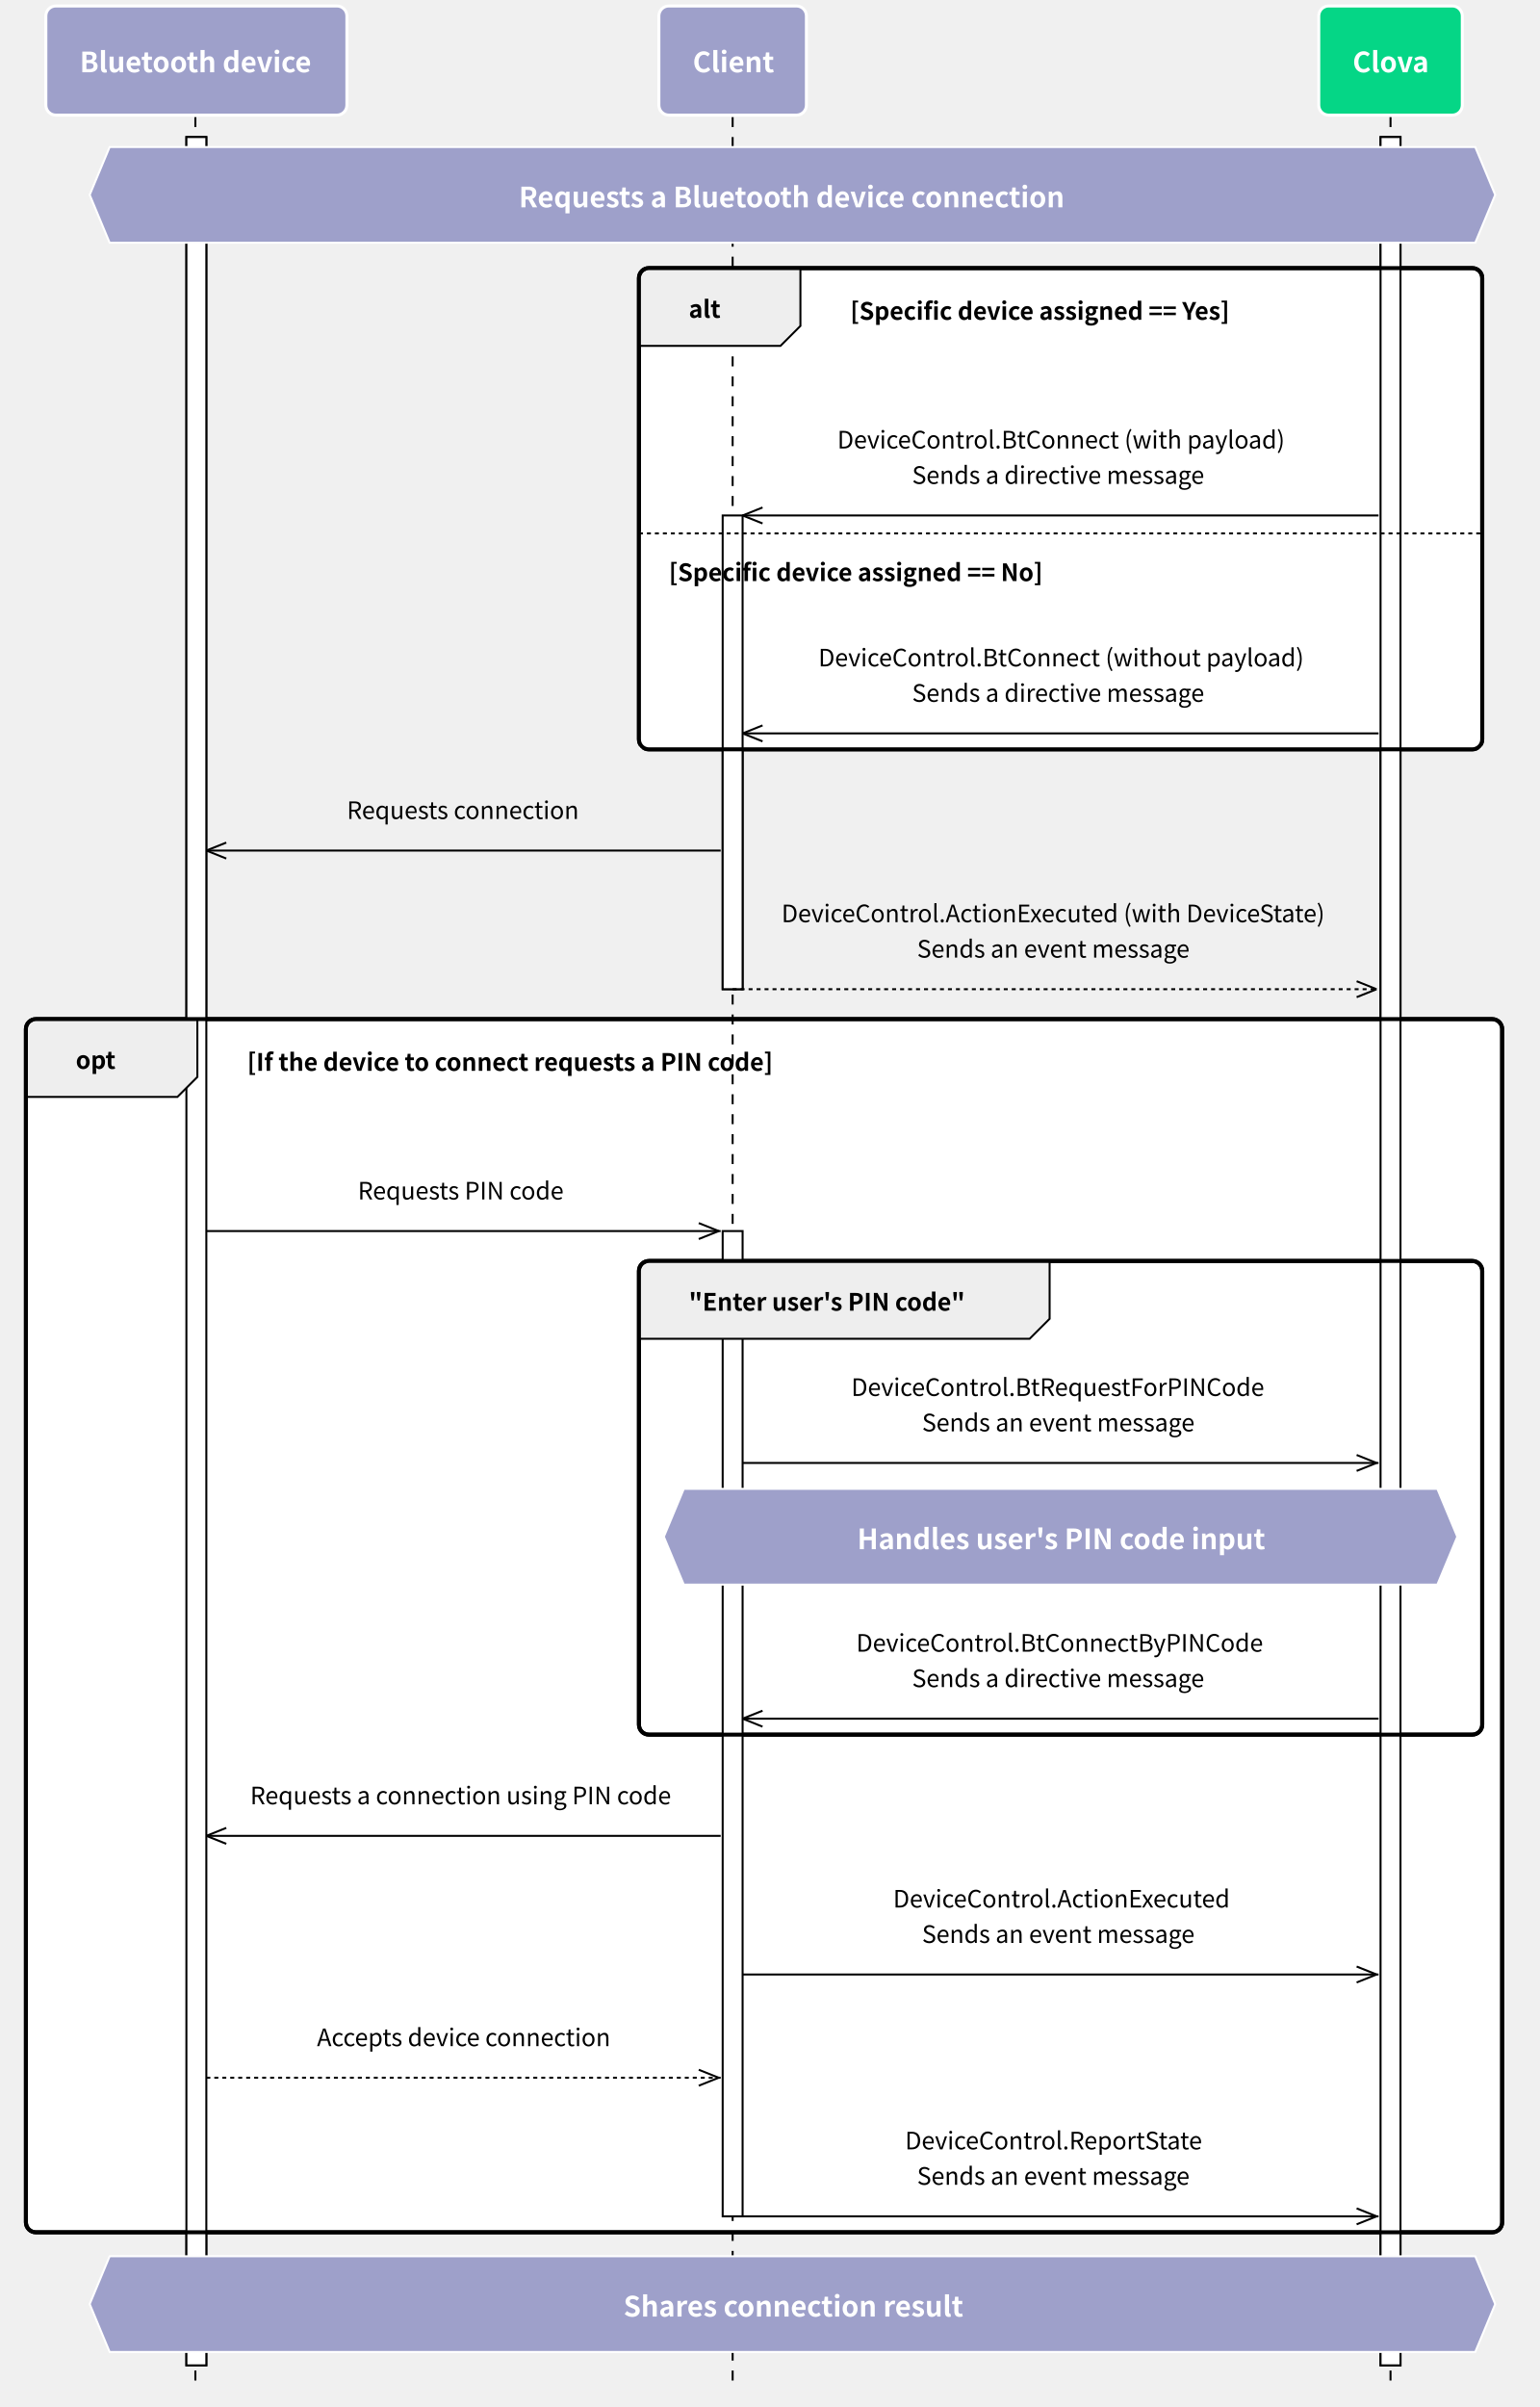
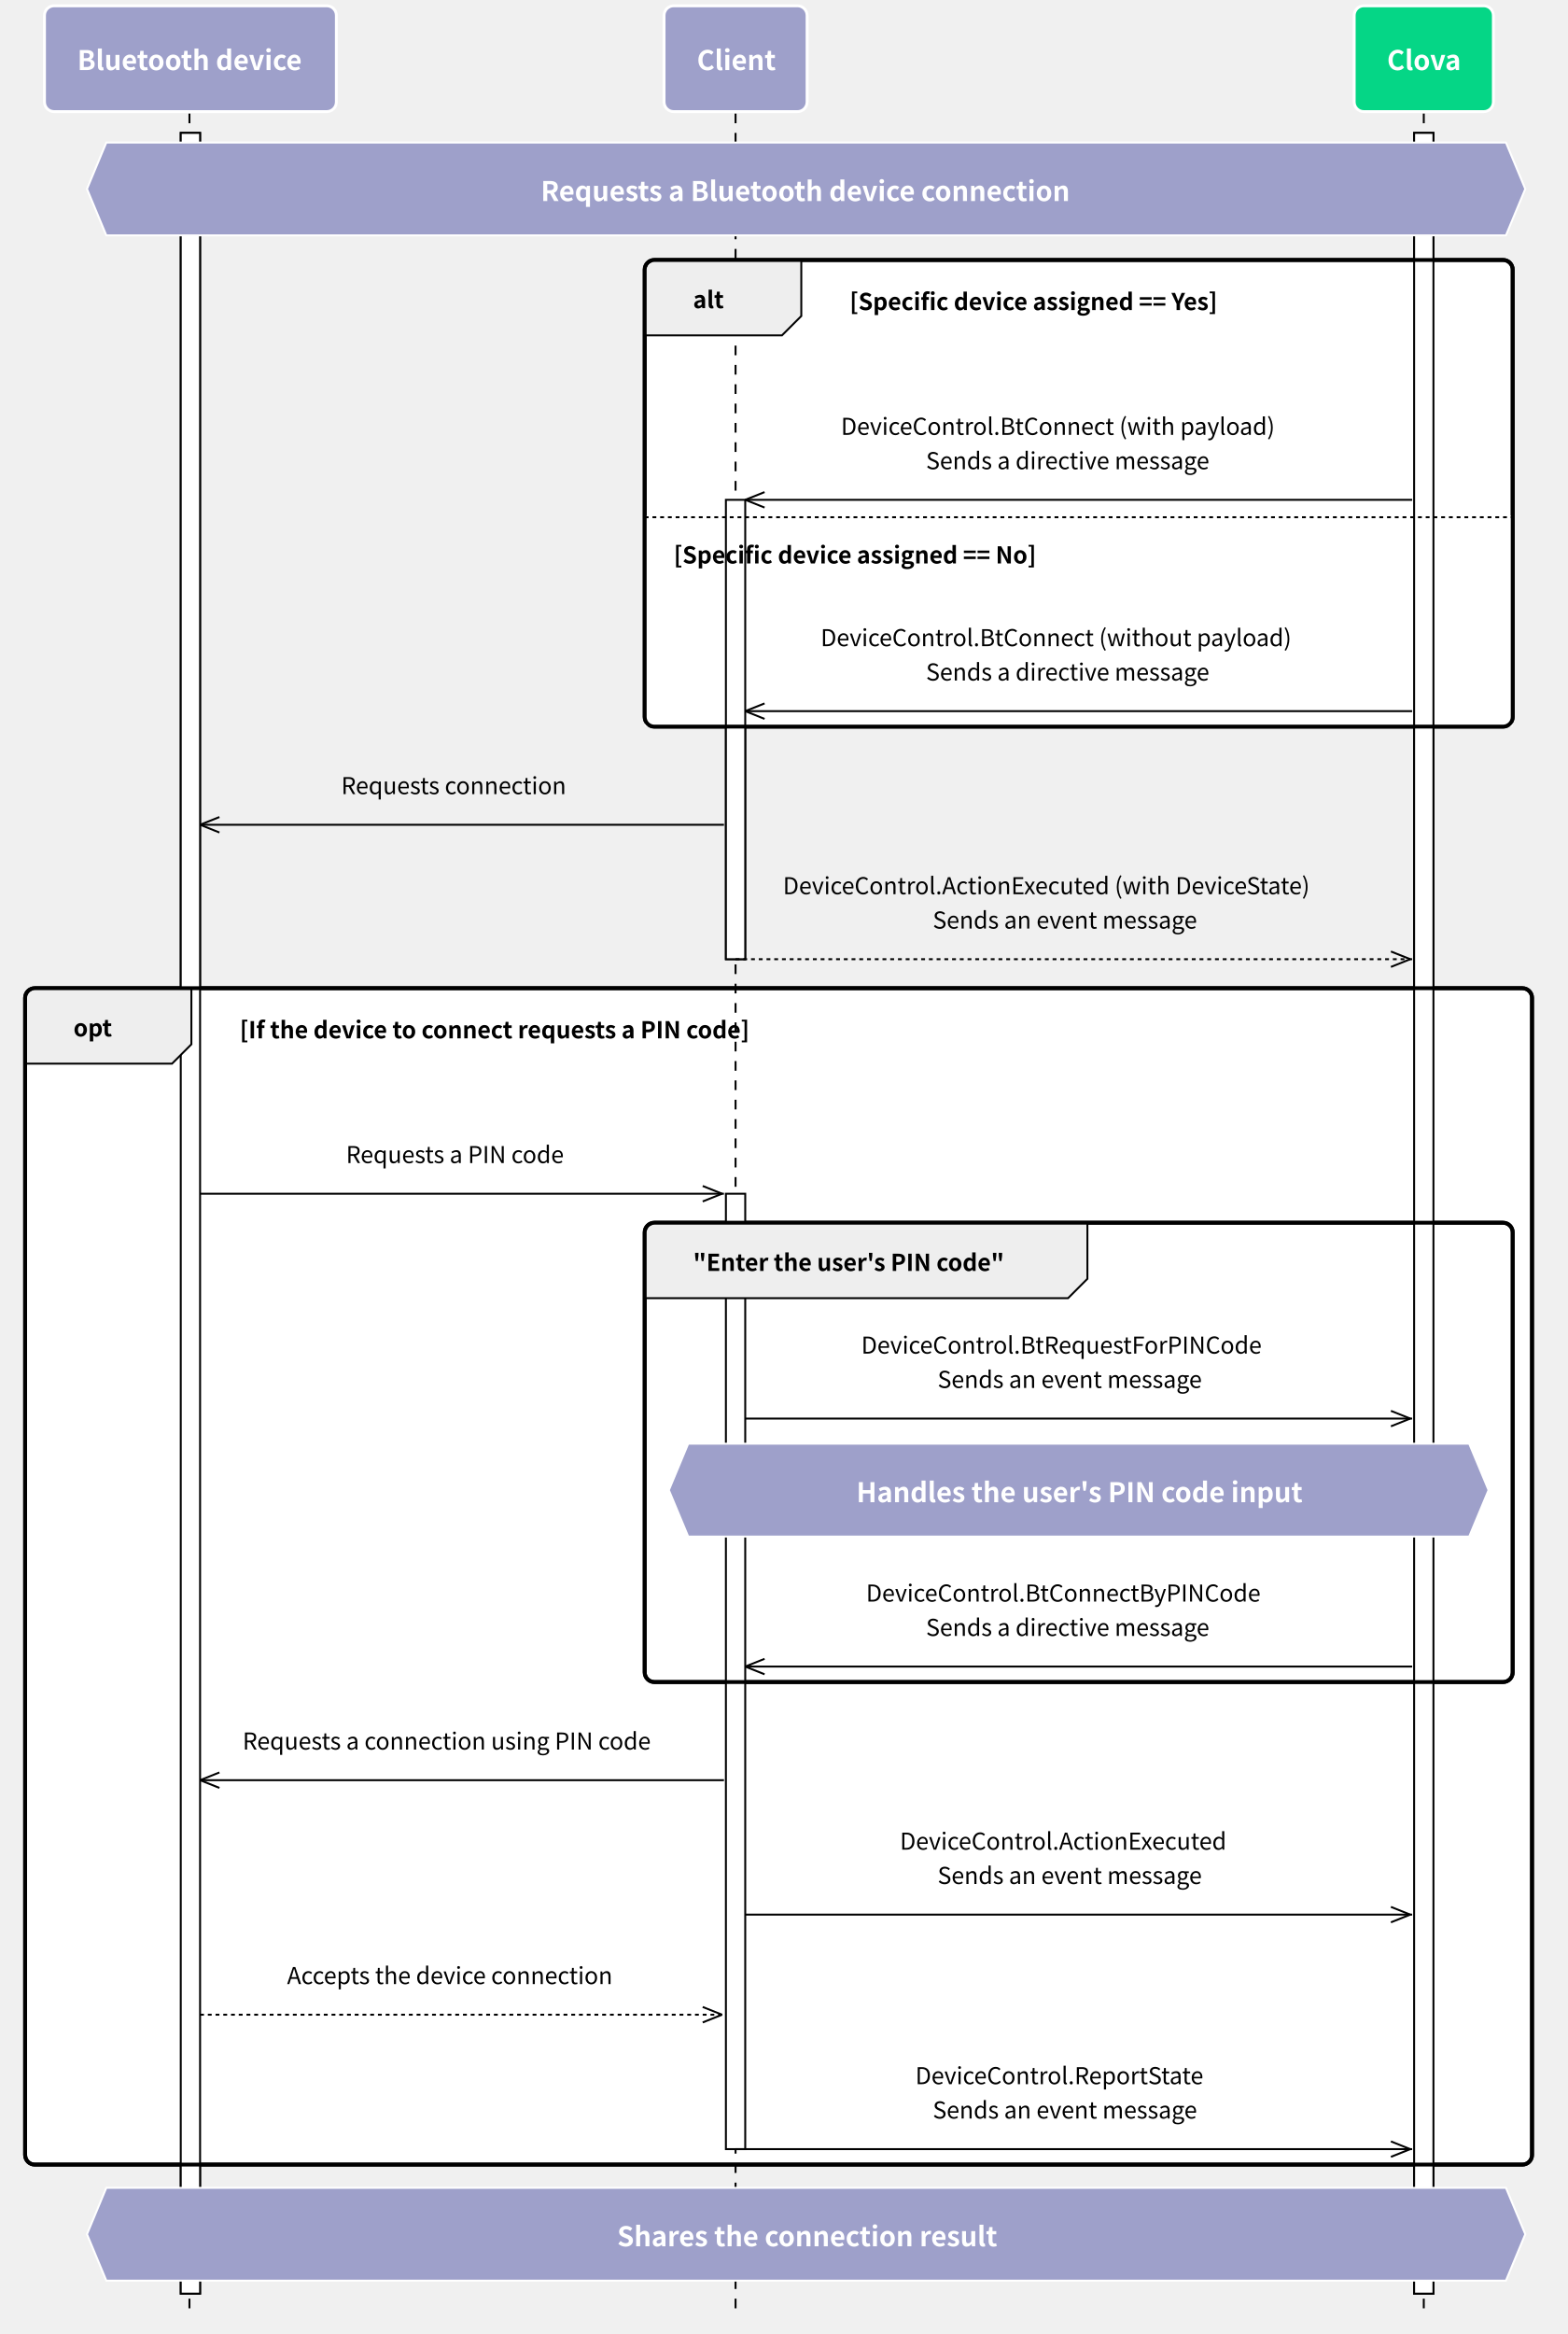
- <svg xmlns="http://www.w3.org/2000/svg" contentScriptType="application/ecmascript" contentStyleType="text/css" height="1207px" preserveAspectRatio="none" style="width:772px;height:1207px;" version="1.1" viewBox="0 0 772 1207" width="772px" zoomAndPan="magnify">
+ <svg xmlns="http://www.w3.org/2000/svg" contentScriptType="application/ecmascript" contentStyleType="text/css" height="1207px" preserveAspectRatio="none" style="width:811px;height:1207px;" version="1.1" viewBox="0 0 811 1207" width="811px" zoomAndPan="magnify">
  <defs />
  <g>
    <rect fill="#FFFFFF" height="1117.4" style="stroke: #000000; stroke-width: 1.0;" width="10" x="93.5" y="68.72" />
-     <rect fill="#FFFFFF" height="237.56" style="stroke: #000000; stroke-width: 1.0;" width="10" x="362.5" y="258.48" />
-     <rect fill="#FFFFFF" height="494.08" style="stroke: #000000; stroke-width: 1.0;" width="10" x="362.5" y="617.32" />
-     <rect fill="#FFFFFF" height="1117.4" style="stroke: #000000; stroke-width: 1.0;" width="10" x="692.5" y="68.72" />
-     <rect fill="#FFFFFF" height="241.32" rx="5" ry="5" style="stroke: #000000; stroke-width: 2.0;" width="423" x="320.5" y="134.44" />
-     <rect fill="#FFFFFF" height="109.28" style="stroke: none; stroke-width: 1.0;" width="423" x="320.5" y="266.48" />
-     <rect fill="#FFFFFF" height="608.36" rx="5" ry="5" style="stroke: #000000; stroke-width: 2.0;" width="740.5" x="13" y="511.04" />
-     <rect fill="#FFFFFF" height="237.52" rx="5" ry="5" style="stroke: #000000; stroke-width: 2.0;" width="423" x="320.5" y="632.32" />
+     <rect fill="#FFFFFF" height="237.56" style="stroke: #000000; stroke-width: 1.0;" width="10" x="375.5" y="258.48" />
+     <rect fill="#FFFFFF" height="494.08" style="stroke: #000000; stroke-width: 1.0;" width="10" x="375.5" y="617.32" />
+     <rect fill="#FFFFFF" height="1117.4" style="stroke: #000000; stroke-width: 1.0;" width="10" x="731.5" y="68.72" />
+     <rect fill="#FFFFFF" height="241.32" rx="5" ry="5" style="stroke: #000000; stroke-width: 2.0;" width="449" x="333.5" y="134.44" />
+     <rect fill="#FFFFFF" height="109.28" style="stroke: none; stroke-width: 1.0;" width="449" x="333.5" y="266.48" />
+     <rect fill="#FFFFFF" height="608.36" rx="5" ry="5" style="stroke: #000000; stroke-width: 2.0;" width="779.5" x="13" y="511.04" />
+     <rect fill="#FFFFFF" height="237.52" rx="5" ry="5" style="stroke: #000000; stroke-width: 2.0;" width="449" x="333.5" y="632.32" />
    <line style="stroke: #000000; stroke-width: 1.0; stroke-dasharray: 5.0,5.0;" x1="98" x2="98" y1="58.72" y2="1195.12" />
-     <line style="stroke: #000000; stroke-width: 1.0; stroke-dasharray: 5.0,5.0;" x1="367.5" x2="367.5" y1="58.72" y2="1195.12" />
-     <line style="stroke: #000000; stroke-width: 1.0; stroke-dasharray: 5.0,5.0;" x1="697.5" x2="697.5" y1="58.72" y2="1195.12" />
+     <line style="stroke: #000000; stroke-width: 1.0; stroke-dasharray: 5.0,5.0;" x1="380.5" x2="380.5" y1="58.72" y2="1195.12" />
+     <line style="stroke: #000000; stroke-width: 1.0; stroke-dasharray: 5.0,5.0;" x1="736.5" x2="736.5" y1="58.72" y2="1195.12" />
    <rect fill="#9EA0CA" height="54.72" rx="5" ry="5" style="stroke: #FFFFFF; stroke-width: 1.5;" width="151" x="23" y="3" />
    <text fill="#FFFFFF" font-family="Noto Sans CJK KR" font-size="14" font-weight="bold" lengthAdjust="spacingAndGlyphs" textLength="117" x="40" y="36.24">Bluetooth device</text>
-     <rect fill="#9EA0CA" height="54.72" rx="5" ry="5" style="stroke: #FFFFFF; stroke-width: 1.5;" width="74" x="330.5" y="3" />
-     <text fill="#FFFFFF" font-family="Noto Sans CJK KR" font-size="14" font-weight="bold" lengthAdjust="spacingAndGlyphs" textLength="40" x="347.5" y="36.24">Client</text>
-     <rect fill="#05D686" height="54.72" rx="5" ry="5" style="stroke: #FFFFFF; stroke-width: 1.5;" width="72" x="661.5" y="3" />
-     <text fill="#FFFFFF" font-family="Noto Sans CJK KR" font-size="14" font-weight="bold" lengthAdjust="spacingAndGlyphs" textLength="38" x="678.5" y="36.24">Clova</text>
+     <rect fill="#9EA0CA" height="54.72" rx="5" ry="5" style="stroke: #FFFFFF; stroke-width: 1.5;" width="74" x="343.5" y="3" />
+     <text fill="#FFFFFF" font-family="Noto Sans CJK KR" font-size="14" font-weight="bold" lengthAdjust="spacingAndGlyphs" textLength="40" x="360.5" y="36.24">Client</text>
+     <rect fill="#05D686" height="54.72" rx="5" ry="5" style="stroke: #FFFFFF; stroke-width: 1.5;" width="72" x="700.5" y="3" />
+     <text fill="#FFFFFF" font-family="Noto Sans CJK KR" font-size="14" font-weight="bold" lengthAdjust="spacingAndGlyphs" textLength="38" x="717.5" y="36.24">Clova</text>
    <rect fill="#FFFFFF" height="1117.4" style="stroke: #000000; stroke-width: 1.0;" width="10" x="93.5" y="68.72" />
-     <rect fill="#FFFFFF" height="237.56" style="stroke: #000000; stroke-width: 1.0;" width="10" x="362.5" y="258.48" />
-     <rect fill="#FFFFFF" height="494.08" style="stroke: #000000; stroke-width: 1.0;" width="10" x="362.5" y="617.32" />
-     <rect fill="#FFFFFF" height="1117.4" style="stroke: #000000; stroke-width: 1.0;" width="10" x="692.5" y="68.72" />
-     <polygon fill="#9EA0CA" points="55,73.72,740,73.72,750,97.72,740,121.72,55,121.72,45,97.72,55,73.72" style="stroke: #FFFFFF; stroke-width: 1.0;" />
-     <text fill="#FFFFFF" font-family="Noto Sans CJK KR" font-size="14" font-weight="bold" lengthAdjust="spacingAndGlyphs" textLength="275" x="260.25" y="103.96">Requests a Bluetooth device connection</text>
-     <path d="M325.5,134.44 L401.5,134.44 L401.5,163.44 L391.5,173.44 L320.5,173.44 L320.5,139.44 " fill="#EEEEEE" style="stroke: #000000; stroke-width: 1.0;" />
-     <rect fill="none" height="241.32" rx="5" ry="5" style="stroke: #000000; stroke-width: 2.0;" width="423" x="320.5" y="134.44" />
-     <text fill="#000000" font-family="Noto Sans CJK KR" font-size="12" font-weight="bold" lengthAdjust="spacingAndGlyphs" textLength="16" x="345.5" y="159.36">alt</text>
-     <text fill="#000000" font-family="Noto Sans CJK KR" font-size="12" font-weight="bold" lengthAdjust="spacingAndGlyphs" textLength="194" x="426.5" y="160.36">[Specific device assigned == Yes]</text>
-     <line style="stroke: #000000; stroke-width: 1.0;" x1="372.5" x2="382.5" y1="258.48" y2="254.48" />
-     <line style="stroke: #000000; stroke-width: 1.0;" x1="372.5" x2="382.5" y1="258.48" y2="262.48" />
-     <line style="stroke: #000000; stroke-width: 1.0;" x1="372.5" x2="691.5" y1="258.48" y2="258.48" />
-     <text fill="#000000" font-family="Noto Sans CJK KR" font-size="12" lengthAdjust="spacingAndGlyphs" textLength="225" x="420" y="224.88">DeviceControl.BtConnect (with payload)</text>
-     <text fill="#000000" font-family="Noto Sans CJK KR" font-size="12" lengthAdjust="spacingAndGlyphs" textLength="150" x="457.5" y="242.64">Sends a directive message</text>
-     <line style="stroke: #000000; stroke-width: 1.0; stroke-dasharray: 2.0,2.0;" x1="320.5" x2="743.5" y1="267.48" y2="267.48" />
-     <text fill="#000000" font-family="Noto Sans CJK KR" font-size="12" font-weight="bold" lengthAdjust="spacingAndGlyphs" textLength="191" x="335.5" y="291.4">[Specific device assigned == No]</text>
-     <line style="stroke: #000000; stroke-width: 1.0;" x1="372.5" x2="382.5" y1="367.76" y2="363.76" />
-     <line style="stroke: #000000; stroke-width: 1.0;" x1="372.5" x2="382.5" y1="367.76" y2="371.76" />
-     <line style="stroke: #000000; stroke-width: 1.0;" x1="372.5" x2="691.5" y1="367.76" y2="367.76" />
-     <text fill="#000000" font-family="Noto Sans CJK KR" font-size="12" lengthAdjust="spacingAndGlyphs" textLength="244" x="410.5" y="334.16">DeviceControl.BtConnect (without payload)</text>
-     <text fill="#000000" font-family="Noto Sans CJK KR" font-size="12" lengthAdjust="spacingAndGlyphs" textLength="150" x="457.5" y="351.92">Sends a directive message</text>
+     <rect fill="#FFFFFF" height="237.56" style="stroke: #000000; stroke-width: 1.0;" width="10" x="375.5" y="258.48" />
+     <rect fill="#FFFFFF" height="494.08" style="stroke: #000000; stroke-width: 1.0;" width="10" x="375.5" y="617.32" />
+     <rect fill="#FFFFFF" height="1117.4" style="stroke: #000000; stroke-width: 1.0;" width="10" x="731.5" y="68.72" />
+     <polygon fill="#9EA0CA" points="55,73.72,779,73.72,789,97.72,779,121.72,55,121.72,45,97.72,55,73.72" style="stroke: #FFFFFF; stroke-width: 1.0;" />
+     <text fill="#FFFFFF" font-family="Noto Sans CJK KR" font-size="14" font-weight="bold" lengthAdjust="spacingAndGlyphs" textLength="275" x="279.75" y="103.96">Requests a Bluetooth device connection</text>
+     <path d="M338.5,134.44 L414.5,134.44 L414.5,163.44 L404.5,173.44 L333.5,173.44 L333.5,139.44 " fill="#EEEEEE" style="stroke: #000000; stroke-width: 1.0;" />
+     <rect fill="none" height="241.32" rx="5" ry="5" style="stroke: #000000; stroke-width: 2.0;" width="449" x="333.5" y="134.44" />
+     <text fill="#000000" font-family="Noto Sans CJK KR" font-size="12" font-weight="bold" lengthAdjust="spacingAndGlyphs" textLength="16" x="358.5" y="159.36">alt</text>
+     <text fill="#000000" font-family="Noto Sans CJK KR" font-size="12" font-weight="bold" lengthAdjust="spacingAndGlyphs" textLength="194" x="439.5" y="160.36">[Specific device assigned == Yes]</text>
+     <line style="stroke: #000000; stroke-width: 1.0;" x1="385.5" x2="395.5" y1="258.48" y2="254.48" />
+     <line style="stroke: #000000; stroke-width: 1.0;" x1="385.5" x2="395.5" y1="258.48" y2="262.48" />
+     <line style="stroke: #000000; stroke-width: 1.0;" x1="385.5" x2="730.5" y1="258.48" y2="258.48" />
+     <text fill="#000000" font-family="Noto Sans CJK KR" font-size="12" lengthAdjust="spacingAndGlyphs" textLength="247" x="435" y="224.88">DeviceControl.BtConnect (with payload)</text>
+     <text fill="#000000" font-family="Noto Sans CJK KR" font-size="12" lengthAdjust="spacingAndGlyphs" textLength="159" x="479" y="242.64">Sends a directive message</text>
+     <line style="stroke: #000000; stroke-width: 1.0; stroke-dasharray: 2.0,2.0;" x1="333.5" x2="782.5" y1="267.48" y2="267.48" />
+     <text fill="#000000" font-family="Noto Sans CJK KR" font-size="12" font-weight="bold" lengthAdjust="spacingAndGlyphs" textLength="191" x="348.5" y="291.4">[Specific device assigned == No]</text>
+     <line style="stroke: #000000; stroke-width: 1.0;" x1="385.5" x2="395.5" y1="367.76" y2="363.76" />
+     <line style="stroke: #000000; stroke-width: 1.0;" x1="385.5" x2="395.5" y1="367.76" y2="371.76" />
+     <line style="stroke: #000000; stroke-width: 1.0;" x1="385.5" x2="730.5" y1="367.76" y2="367.76" />
+     <text fill="#000000" font-family="Noto Sans CJK KR" font-size="12" lengthAdjust="spacingAndGlyphs" textLength="268" x="424.5" y="334.16">DeviceControl.BtConnect (without payload)</text>
+     <text fill="#000000" font-family="Noto Sans CJK KR" font-size="12" lengthAdjust="spacingAndGlyphs" textLength="159" x="479" y="351.92">Sends a directive message</text>
    <line style="stroke: #000000; stroke-width: 1.0;" x1="103.5" x2="113.5" y1="426.52" y2="422.52" />
    <line style="stroke: #000000; stroke-width: 1.0;" x1="103.5" x2="113.5" y1="426.52" y2="430.52" />
-     <line style="stroke: #000000; stroke-width: 1.0;" x1="103.5" x2="361.5" y1="426.52" y2="426.52" />
-     <text fill="#000000" font-family="Noto Sans CJK KR" font-size="12" lengthAdjust="spacingAndGlyphs" textLength="118" x="174" y="410.68">Requests connection</text>
-     <line style="stroke: #000000; stroke-width: 1.0;" x1="690.5" x2="680.5" y1="496.04" y2="492.04" />
-     <line style="stroke: #000000; stroke-width: 1.0;" x1="690.5" x2="680.5" y1="496.04" y2="500.04" />
-     <line style="stroke: #000000; stroke-width: 1.0; stroke-dasharray: 2.0,2.0;" x1="367.5" x2="691.5" y1="496.04" y2="496.04" />
-     <text fill="#000000" font-family="Noto Sans CJK KR" font-size="12" lengthAdjust="spacingAndGlyphs" textLength="276" x="392" y="462.44">DeviceControl.ActionExecuted (with DeviceState)</text>
-     <text fill="#000000" font-family="Noto Sans CJK KR" font-size="12" lengthAdjust="spacingAndGlyphs" textLength="140" x="460" y="480.2">Sends an event message</text>
+     <line style="stroke: #000000; stroke-width: 1.0;" x1="103.5" x2="374.5" y1="426.52" y2="426.52" />
+     <text fill="#000000" font-family="Noto Sans CJK KR" font-size="12" lengthAdjust="spacingAndGlyphs" textLength="126" x="176.5" y="410.68">Requests connection</text>
+     <line style="stroke: #000000; stroke-width: 1.0;" x1="729.5" x2="719.5" y1="496.04" y2="492.04" />
+     <line style="stroke: #000000; stroke-width: 1.0;" x1="729.5" x2="719.5" y1="496.04" y2="500.04" />
+     <line style="stroke: #000000; stroke-width: 1.0; stroke-dasharray: 2.0,2.0;" x1="380.5" x2="730.5" y1="496.04" y2="496.04" />
+     <text fill="#000000" font-family="Noto Sans CJK KR" font-size="12" lengthAdjust="spacingAndGlyphs" textLength="302" x="405" y="462.44">DeviceControl.ActionExecuted (with DeviceState)</text>
+     <text fill="#000000" font-family="Noto Sans CJK KR" font-size="12" lengthAdjust="spacingAndGlyphs" textLength="147" x="482.5" y="480.2">Sends an event message</text>
    <path d="M18,511.04 L99,511.04 L99,540.04 L89,550.04 L13,550.04 L13,516.04 " fill="#EEEEEE" style="stroke: #000000; stroke-width: 1.0;" />
-     <rect fill="none" height="608.36" rx="5" ry="5" style="stroke: #000000; stroke-width: 2.0;" width="740.5" x="13" y="511.04" />
+     <rect fill="none" height="608.36" rx="5" ry="5" style="stroke: #000000; stroke-width: 2.0;" width="779.5" x="13" y="511.04" />
    <text fill="#000000" font-family="Noto Sans CJK KR" font-size="12" font-weight="bold" lengthAdjust="spacingAndGlyphs" textLength="21" x="38" y="535.96">opt</text>
    <text fill="#000000" font-family="Noto Sans CJK KR" font-size="12" font-weight="bold" lengthAdjust="spacingAndGlyphs" textLength="271" x="124" y="536.96">[If the device to connect requests a PIN code]</text>
-     <line style="stroke: #000000; stroke-width: 1.0;" x1="360.5" x2="350.5" y1="617.32" y2="613.32" />
-     <line style="stroke: #000000; stroke-width: 1.0;" x1="360.5" x2="350.5" y1="617.32" y2="621.32" />
-     <line style="stroke: #000000; stroke-width: 1.0;" x1="103.5" x2="361.5" y1="617.32" y2="617.32" />
-     <text fill="#000000" font-family="Noto Sans CJK KR" font-size="12" lengthAdjust="spacingAndGlyphs" textLength="107" x="179.5" y="601.48">Requests PIN code</text>
-     <path d="M325.5,632.32 L526.5,632.32 L526.5,661.32 L516.5,671.32 L320.5,671.32 L320.5,637.32 " fill="#EEEEEE" style="stroke: #000000; stroke-width: 1.0;" />
-     <rect fill="none" height="237.52" rx="5" ry="5" style="stroke: #000000; stroke-width: 2.0;" width="423" x="320.5" y="632.32" />
-     <text fill="#000000" font-family="Noto Sans CJK KR" font-size="12" font-weight="bold" lengthAdjust="spacingAndGlyphs" textLength="141" x="345.5" y="657.24">"Enter user's PIN code"</text>
-     <line style="stroke: #000000; stroke-width: 1.0;" x1="690.5" x2="680.5" y1="733.6" y2="729.6" />
-     <line style="stroke: #000000; stroke-width: 1.0;" x1="690.5" x2="680.5" y1="733.6" y2="737.6" />
-     <line style="stroke: #000000; stroke-width: 1.0;" x1="372.5" x2="691.5" y1="733.6" y2="733.6" />
-     <text fill="#000000" font-family="Noto Sans CJK KR" font-size="12" lengthAdjust="spacingAndGlyphs" textLength="211" x="427" y="700">DeviceControl.BtRequestForPINCode</text>
-     <text fill="#000000" font-family="Noto Sans CJK KR" font-size="12" lengthAdjust="spacingAndGlyphs" textLength="140" x="462.5" y="717.76">Sends an event message</text>
-     <polygon fill="#9EA0CA" points="343,746.6,721,746.6,731,770.6,721,794.6,343,794.6,333,770.6,343,746.6" style="stroke: #FFFFFF; stroke-width: 1.0;" />
-     <text fill="#FFFFFF" font-family="Noto Sans CJK KR" font-size="14" font-weight="bold" lengthAdjust="spacingAndGlyphs" textLength="204" x="430" y="776.84">Handles user's PIN code input</text>
-     <line style="stroke: #000000; stroke-width: 1.0;" x1="372.5" x2="382.5" y1="861.84" y2="857.84" />
-     <line style="stroke: #000000; stroke-width: 1.0;" x1="372.5" x2="382.5" y1="861.84" y2="865.84" />
-     <line style="stroke: #000000; stroke-width: 1.0;" x1="372.5" x2="691.5" y1="861.84" y2="861.84" />
-     <text fill="#000000" font-family="Noto Sans CJK KR" font-size="12" lengthAdjust="spacingAndGlyphs" textLength="206" x="429.5" y="828.24">DeviceControl.BtConnectByPINCode</text>
-     <text fill="#000000" font-family="Noto Sans CJK KR" font-size="12" lengthAdjust="spacingAndGlyphs" textLength="150" x="457.5" y="846">Sends a directive message</text>
+     <line style="stroke: #000000; stroke-width: 1.0;" x1="373.5" x2="363.5" y1="617.32" y2="613.32" />
+     <line style="stroke: #000000; stroke-width: 1.0;" x1="373.5" x2="363.5" y1="617.32" y2="621.32" />
+     <line style="stroke: #000000; stroke-width: 1.0;" x1="103.5" x2="374.5" y1="617.32" y2="617.32" />
+     <text fill="#000000" font-family="Noto Sans CJK KR" font-size="12" lengthAdjust="spacingAndGlyphs" textLength="121" x="179" y="601.48">Requests a PIN code</text>
+     <path d="M338.5,632.32 L562.5,632.32 L562.5,661.32 L552.5,671.32 L333.5,671.32 L333.5,637.32 " fill="#EEEEEE" style="stroke: #000000; stroke-width: 1.0;" />
+     <rect fill="none" height="237.52" rx="5" ry="5" style="stroke: #000000; stroke-width: 2.0;" width="449" x="333.5" y="632.32" />
+     <text fill="#000000" font-family="Noto Sans CJK KR" font-size="12" font-weight="bold" lengthAdjust="spacingAndGlyphs" textLength="164" x="358.5" y="657.24">"Enter the user's PIN code"</text>
+     <line style="stroke: #000000; stroke-width: 1.0;" x1="729.5" x2="719.5" y1="733.6" y2="729.6" />
+     <line style="stroke: #000000; stroke-width: 1.0;" x1="729.5" x2="719.5" y1="733.6" y2="737.6" />
+     <line style="stroke: #000000; stroke-width: 1.0;" x1="385.5" x2="730.5" y1="733.6" y2="733.6" />
+     <text fill="#000000" font-family="Noto Sans CJK KR" font-size="12" lengthAdjust="spacingAndGlyphs" textLength="226" x="445.5" y="700">DeviceControl.BtRequestForPINCode</text>
+     <text fill="#000000" font-family="Noto Sans CJK KR" font-size="12" lengthAdjust="spacingAndGlyphs" textLength="147" x="485" y="717.76">Sends an event message</text>
+     <polygon fill="#9EA0CA" points="356,746.6,760,746.6,770,770.6,760,794.6,356,794.6,346,770.6,356,746.6" style="stroke: #FFFFFF; stroke-width: 1.0;" />
+     <text fill="#FFFFFF" font-family="Noto Sans CJK KR" font-size="14" font-weight="bold" lengthAdjust="spacingAndGlyphs" textLength="230" x="443" y="776.84">Handles the user's PIN code input</text>
+     <line style="stroke: #000000; stroke-width: 1.0;" x1="385.5" x2="395.5" y1="861.84" y2="857.84" />
+     <line style="stroke: #000000; stroke-width: 1.0;" x1="385.5" x2="395.5" y1="861.84" y2="865.84" />
+     <line style="stroke: #000000; stroke-width: 1.0;" x1="385.5" x2="730.5" y1="861.84" y2="861.84" />
+     <text fill="#000000" font-family="Noto Sans CJK KR" font-size="12" lengthAdjust="spacingAndGlyphs" textLength="221" x="448" y="828.24">DeviceControl.BtConnectByPINCode</text>
+     <text fill="#000000" font-family="Noto Sans CJK KR" font-size="12" lengthAdjust="spacingAndGlyphs" textLength="159" x="479" y="846">Sends a directive message</text>
    <line style="stroke: #000000; stroke-width: 1.0;" x1="103.5" x2="113.5" y1="920.6" y2="916.6" />
    <line style="stroke: #000000; stroke-width: 1.0;" x1="103.5" x2="113.5" y1="920.6" y2="924.6" />
-     <line style="stroke: #000000; stroke-width: 1.0;" x1="103.5" x2="361.5" y1="920.6" y2="920.6" />
-     <text fill="#000000" font-family="Noto Sans CJK KR" font-size="12" lengthAdjust="spacingAndGlyphs" textLength="215" x="125.5" y="904.76">Requests a connection using PIN code</text>
-     <line style="stroke: #000000; stroke-width: 1.0;" x1="690.5" x2="680.5" y1="990.12" y2="986.12" />
-     <line style="stroke: #000000; stroke-width: 1.0;" x1="690.5" x2="680.5" y1="990.12" y2="994.12" />
-     <line style="stroke: #000000; stroke-width: 1.0;" x1="372.5" x2="691.5" y1="990.12" y2="990.12" />
-     <text fill="#000000" font-family="Noto Sans CJK KR" font-size="12" lengthAdjust="spacingAndGlyphs" textLength="169" x="448" y="956.52">DeviceControl.ActionExecuted</text>
-     <text fill="#000000" font-family="Noto Sans CJK KR" font-size="12" lengthAdjust="spacingAndGlyphs" textLength="140" x="462.5" y="974.28">Sends an event message</text>
-     <line style="stroke: #000000; stroke-width: 1.0;" x1="360.5" x2="350.5" y1="1041.88" y2="1037.88" />
-     <line style="stroke: #000000; stroke-width: 1.0;" x1="360.5" x2="350.5" y1="1041.88" y2="1045.88" />
-     <line style="stroke: #000000; stroke-width: 1.0; stroke-dasharray: 2.0,2.0;" x1="103.5" x2="361.5" y1="1041.88" y2="1041.88" />
-     <text fill="#000000" font-family="Noto Sans CJK KR" font-size="12" lengthAdjust="spacingAndGlyphs" textLength="148" x="159" y="1026.04">Accepts device connection</text>
-     <line style="stroke: #000000; stroke-width: 1.0;" x1="690.5" x2="680.5" y1="1111.4" y2="1107.4" />
-     <line style="stroke: #000000; stroke-width: 1.0;" x1="690.5" x2="680.5" y1="1111.4" y2="1115.4" />
-     <line style="stroke: #000000; stroke-width: 1.0;" x1="367.5" x2="691.5" y1="1111.4" y2="1111.4" />
-     <text fill="#000000" font-family="Noto Sans CJK KR" font-size="12" lengthAdjust="spacingAndGlyphs" textLength="152" x="454" y="1077.8">DeviceControl.ReportState</text>
-     <text fill="#000000" font-family="Noto Sans CJK KR" font-size="12" lengthAdjust="spacingAndGlyphs" textLength="140" x="460" y="1095.56">Sends an event message</text>
-     <polygon fill="#9EA0CA" points="55,1131.4,740,1131.4,750,1155.4,740,1179.4,55,1179.4,45,1155.4,55,1131.4" style="stroke: #FFFFFF; stroke-width: 1.0;" />
-     <text fill="#FFFFFF" font-family="Noto Sans CJK KR" font-size="14" font-weight="bold" lengthAdjust="spacingAndGlyphs" textLength="170" x="312.75" y="1161.64">Shares connection result</text>
+     <line style="stroke: #000000; stroke-width: 1.0;" x1="103.5" x2="374.5" y1="920.6" y2="920.6" />
+     <text fill="#000000" font-family="Noto Sans CJK KR" font-size="12" lengthAdjust="spacingAndGlyphs" textLength="228" x="125.5" y="904.76">Requests a connection using PIN code</text>
+     <line style="stroke: #000000; stroke-width: 1.0;" x1="729.5" x2="719.5" y1="990.12" y2="986.12" />
+     <line style="stroke: #000000; stroke-width: 1.0;" x1="729.5" x2="719.5" y1="990.12" y2="994.12" />
+     <line style="stroke: #000000; stroke-width: 1.0;" x1="385.5" x2="730.5" y1="990.12" y2="990.12" />
+     <text fill="#000000" font-family="Noto Sans CJK KR" font-size="12" lengthAdjust="spacingAndGlyphs" textLength="186" x="465.5" y="956.52">DeviceControl.ActionExecuted</text>
+     <text fill="#000000" font-family="Noto Sans CJK KR" font-size="12" lengthAdjust="spacingAndGlyphs" textLength="147" x="485" y="974.28">Sends an event message</text>
+     <line style="stroke: #000000; stroke-width: 1.0;" x1="373.5" x2="363.5" y1="1041.88" y2="1037.88" />
+     <line style="stroke: #000000; stroke-width: 1.0;" x1="373.5" x2="363.5" y1="1041.88" y2="1045.88" />
+     <line style="stroke: #000000; stroke-width: 1.0; stroke-dasharray: 2.0,2.0;" x1="103.5" x2="374.5" y1="1041.88" y2="1041.88" />
+     <text fill="#000000" font-family="Noto Sans CJK KR" font-size="12" lengthAdjust="spacingAndGlyphs" textLength="182" x="148.5" y="1026.04">Accepts the device connection</text>
+     <line style="stroke: #000000; stroke-width: 1.0;" x1="729.5" x2="719.5" y1="1111.4" y2="1107.4" />
+     <line style="stroke: #000000; stroke-width: 1.0;" x1="729.5" x2="719.5" y1="1111.4" y2="1115.4" />
+     <line style="stroke: #000000; stroke-width: 1.0;" x1="380.5" x2="730.5" y1="1111.4" y2="1111.4" />
+     <text fill="#000000" font-family="Noto Sans CJK KR" font-size="12" lengthAdjust="spacingAndGlyphs" textLength="165" x="473.5" y="1077.8">DeviceControl.ReportState</text>
+     <text fill="#000000" font-family="Noto Sans CJK KR" font-size="12" lengthAdjust="spacingAndGlyphs" textLength="147" x="482.5" y="1095.56">Sends an event message</text>
+     <polygon fill="#9EA0CA" points="55,1131.4,779,1131.4,789,1155.4,779,1179.4,55,1179.4,45,1155.4,55,1131.4" style="stroke: #FFFFFF; stroke-width: 1.0;" />
+     <text fill="#FFFFFF" font-family="Noto Sans CJK KR" font-size="14" font-weight="bold" lengthAdjust="spacingAndGlyphs" textLength="196" x="319.25" y="1161.64">Shares the connection result</text>
  </g>
</svg>
